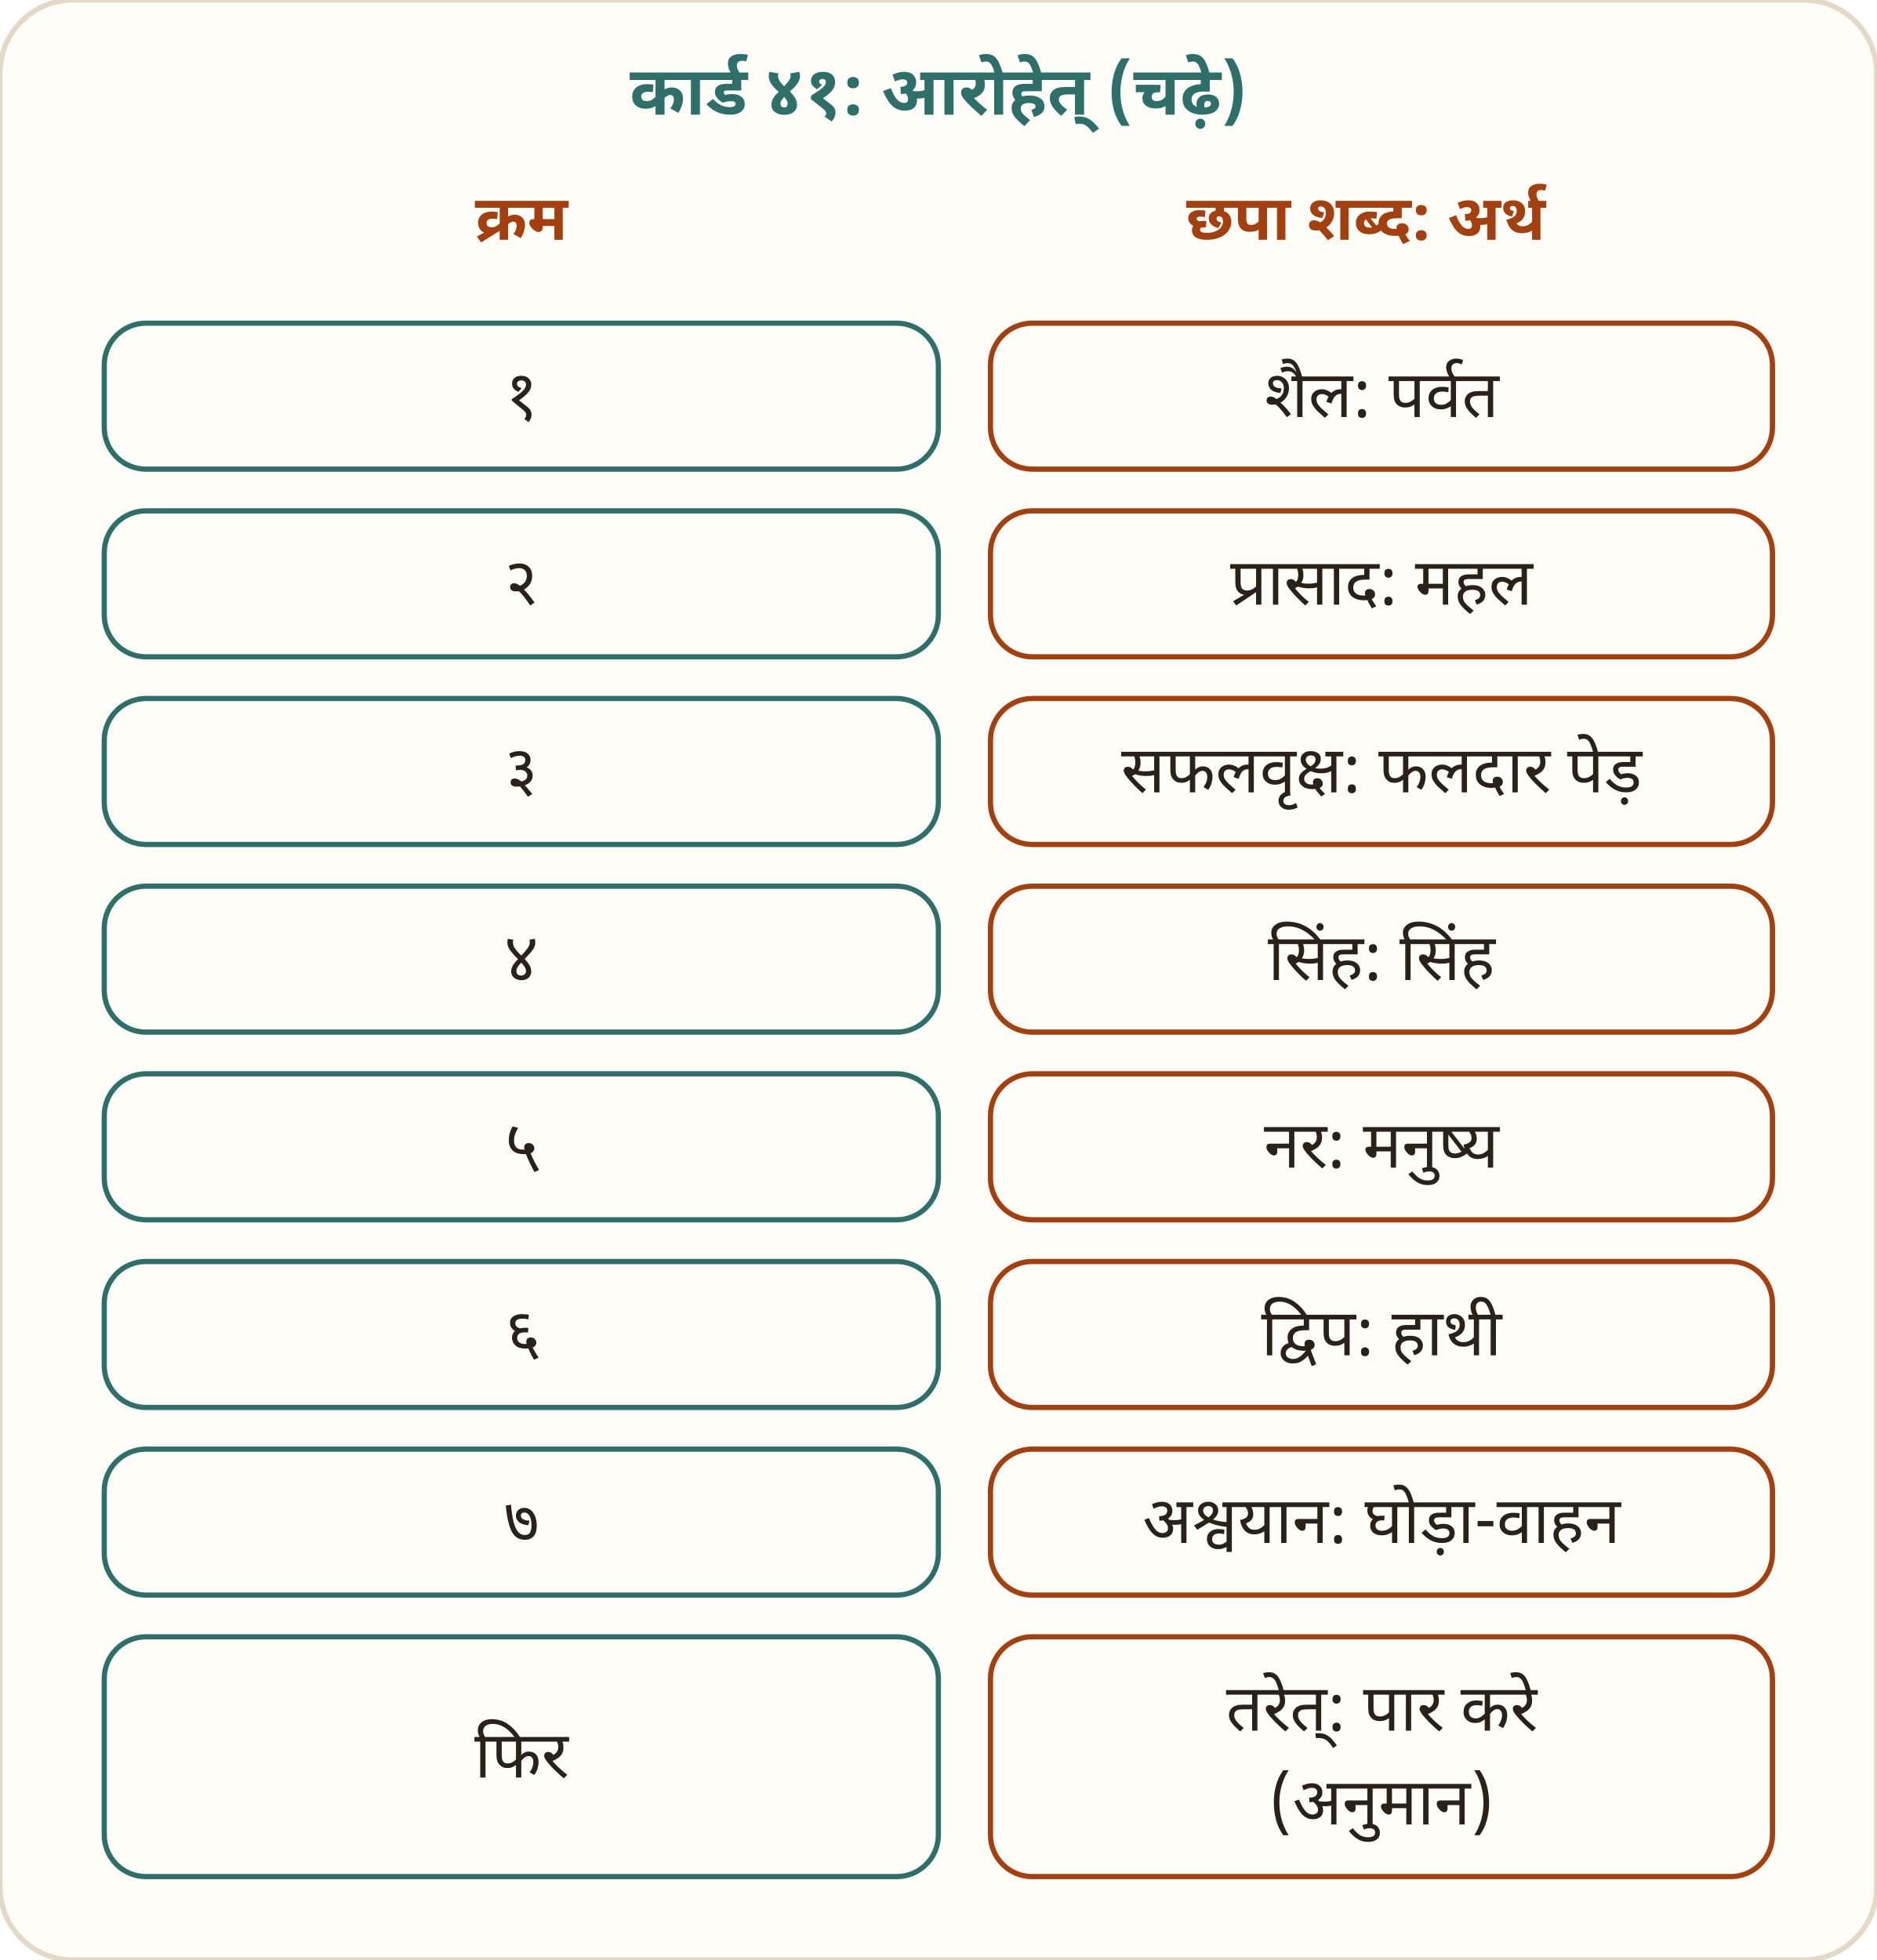
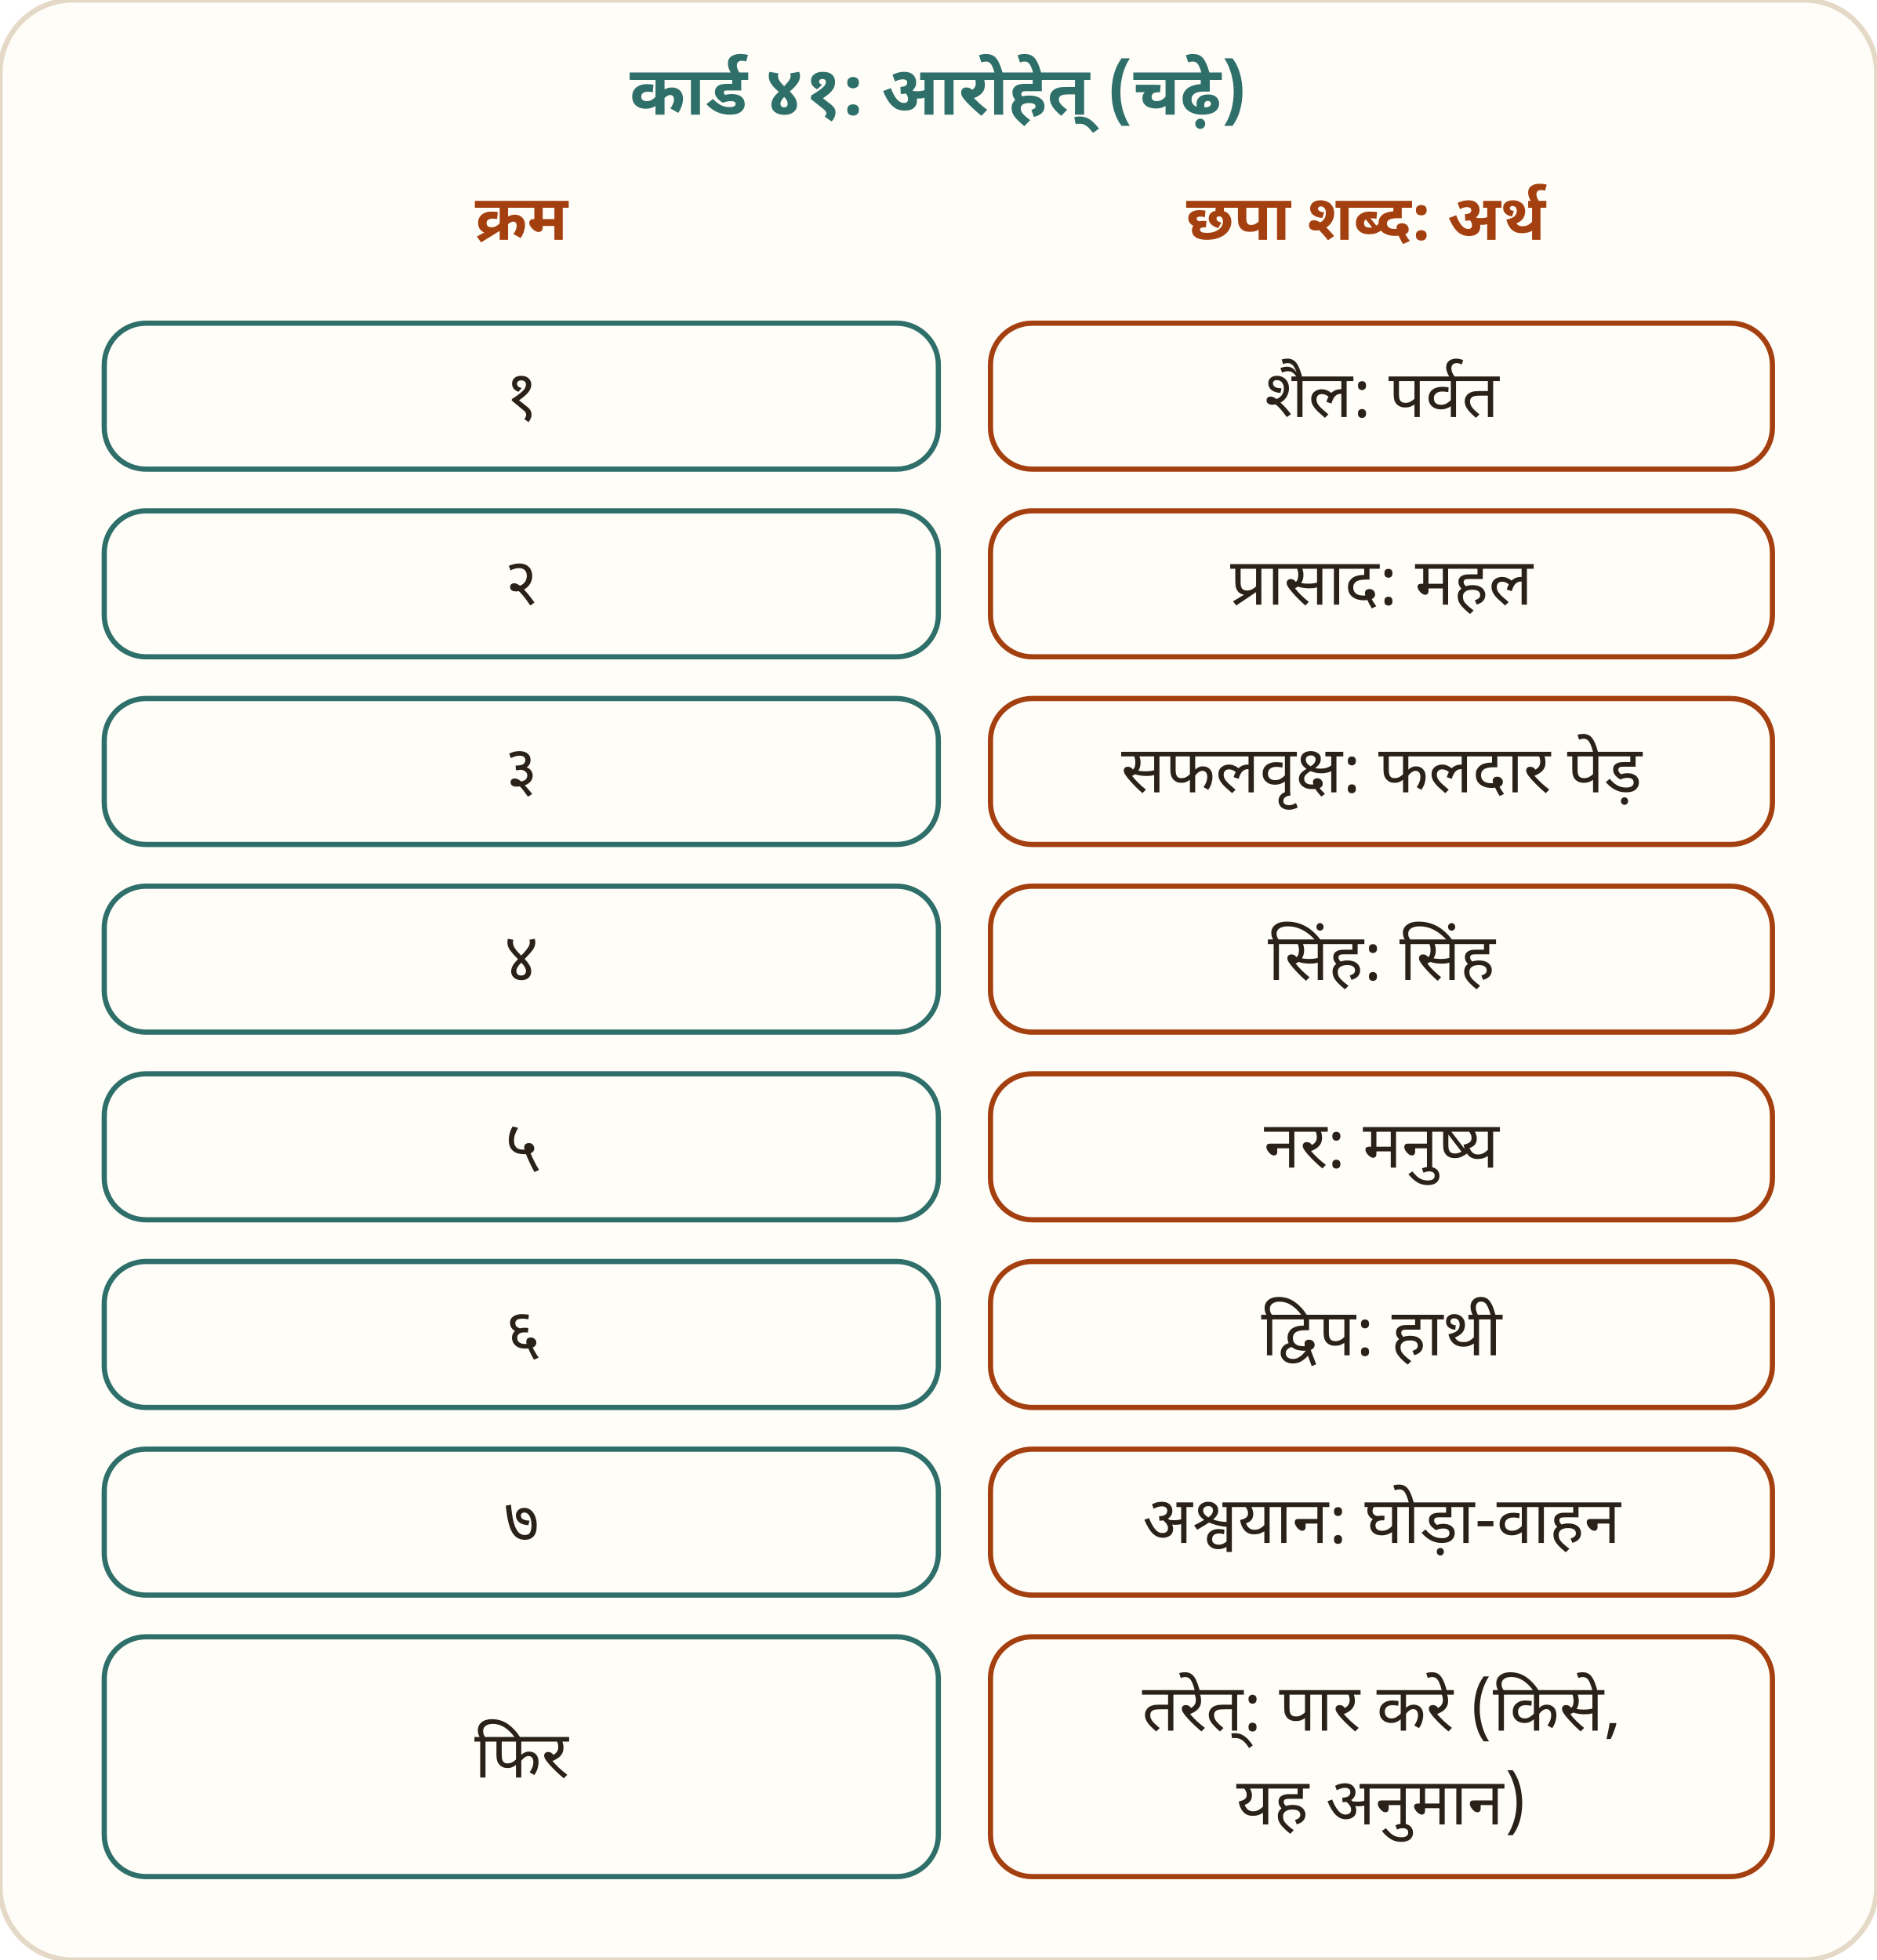
<svg xmlns="http://www.w3.org/2000/svg" viewBox="0 0 360 376" role="img">
  <rect width="360" height="376" rx="14" fill="#fffdf8" stroke="#e4d9c6" />
  <text x="180" y="22" font-family="'Noto Sans Devanagari','Mukta','Nirmala UI','Mangal',sans-serif" font-size="13" font-weight="700" fill="#2f6f6a" text-anchor="middle">कार्ड ४१: आरोहेत् (चढ़े)</text>
  <text x="100" y="46" font-family="'Noto Sans Devanagari','Mukta','Nirmala UI','Mangal',sans-serif" font-size="12" font-weight="700" fill="#a4400f" text-anchor="middle">क्रम</text>
  <text x="262" y="46" font-family="'Noto Sans Devanagari','Mukta','Nirmala UI','Mangal',sans-serif" font-size="12" font-weight="700" fill="#a4400f" text-anchor="middle">छपा शब्द: अर्थ</text>
  <rect x="20" y="62" width="160" height="28" rx="8" fill="#fffdf8" stroke="#2f6f6a" />
  <text x="100.0" y="80.0" font-family="'Noto Sans Devanagari','Mukta','Nirmala UI','Mangal',sans-serif" font-size="12.5" font-weight="500" fill="#2a2118" text-anchor="middle">१</text>
  <rect x="190" y="62" width="150" height="28" rx="8" fill="#fffdf8" stroke="#a4400f" />
  <text x="265.0" y="80.0" font-family="'Noto Sans Devanagari','Mukta','Nirmala UI','Mangal',sans-serif" font-size="12.5" font-weight="500" fill="#2a2118" text-anchor="middle">शैल: पर्वत</text>
  <rect x="20" y="98" width="160" height="28" rx="8" fill="#fffdf8" stroke="#2f6f6a" />
  <text x="100.0" y="116.0" font-family="'Noto Sans Devanagari','Mukta','Nirmala UI','Mangal',sans-serif" font-size="12.5" font-weight="500" fill="#2a2118" text-anchor="middle">२</text>
  <rect x="190" y="98" width="150" height="28" rx="8" fill="#fffdf8" stroke="#a4400f" />
  <text x="265.0" y="116.0" font-family="'Noto Sans Devanagari','Mukta','Nirmala UI','Mangal',sans-serif" font-size="12.5" font-weight="500" fill="#2a2118" text-anchor="middle">प्रासाद: महल</text>
  <rect x="20" y="134" width="160" height="28" rx="8" fill="#fffdf8" stroke="#2f6f6a" />
  <text x="100.0" y="152.0" font-family="'Noto Sans Devanagari','Mukta','Nirmala UI','Mangal',sans-serif" font-size="12.5" font-weight="500" fill="#2a2118" text-anchor="middle">३</text>
  <rect x="190" y="134" width="150" height="28" rx="8" fill="#fffdf8" stroke="#a4400f" />
  <text x="265.0" y="152.0" font-family="'Noto Sans Devanagari','Mukta','Nirmala UI','Mangal',sans-serif" font-size="12.5" font-weight="500" fill="#2a2118" text-anchor="middle">सफलवृक्ष: फलदार पेड़</text>
  <rect x="20" y="170" width="160" height="28" rx="8" fill="#fffdf8" stroke="#2f6f6a" />
  <text x="100.0" y="188.0" font-family="'Noto Sans Devanagari','Mukta','Nirmala UI','Mangal',sans-serif" font-size="12.5" font-weight="500" fill="#2a2118" text-anchor="middle">४</text>
  <rect x="190" y="170" width="150" height="28" rx="8" fill="#fffdf8" stroke="#a4400f" />
  <text x="265.0" y="188.0" font-family="'Noto Sans Devanagari','Mukta','Nirmala UI','Mangal',sans-serif" font-size="12.5" font-weight="500" fill="#2a2118" text-anchor="middle">सिंह: सिंह</text>
  <rect x="20" y="206" width="160" height="28" rx="8" fill="#fffdf8" stroke="#2f6f6a" />
  <text x="100.0" y="224.0" font-family="'Noto Sans Devanagari','Mukta','Nirmala UI','Mangal',sans-serif" font-size="12.5" font-weight="500" fill="#2a2118" text-anchor="middle">५</text>
  <rect x="190" y="206" width="150" height="28" rx="8" fill="#fffdf8" stroke="#a4400f" />
  <text x="265.0" y="224.0" font-family="'Noto Sans Devanagari','Mukta','Nirmala UI','Mangal',sans-serif" font-size="12.5" font-weight="500" fill="#2a2118" text-anchor="middle">नर: मनुष्य</text>
  <rect x="20" y="242" width="160" height="28" rx="8" fill="#fffdf8" stroke="#2f6f6a" />
  <text x="100.0" y="260.0" font-family="'Noto Sans Devanagari','Mukta','Nirmala UI','Mangal',sans-serif" font-size="12.5" font-weight="500" fill="#2a2118" text-anchor="middle">६</text>
  <rect x="190" y="242" width="150" height="28" rx="8" fill="#fffdf8" stroke="#a4400f" />
  <text x="265.0" y="260.0" font-family="'Noto Sans Devanagari','Mukta','Nirmala UI','Mangal',sans-serif" font-size="12.5" font-weight="500" fill="#2a2118" text-anchor="middle">द्विप: हाथी</text>
  <rect x="20" y="278" width="160" height="28" rx="8" fill="#fffdf8" stroke="#2f6f6a" />
  <text x="100.0" y="296.0" font-family="'Noto Sans Devanagari','Mukta','Nirmala UI','Mangal',sans-serif" font-size="12.5" font-weight="500" fill="#2a2118" text-anchor="middle">७</text>
  <rect x="190" y="278" width="150" height="28" rx="8" fill="#fffdf8" stroke="#a4400f" />
  <text x="265.0" y="296.0" font-family="'Noto Sans Devanagari','Mukta','Nirmala UI','Mangal',sans-serif" font-size="12.5" font-weight="500" fill="#2a2118" text-anchor="middle">अश्वयान: घोड़ा-वाहन</text>
  <rect x="20" y="314" width="160" height="46" rx="8" fill="#fffdf8" stroke="#2f6f6a" />
  <text x="100.0" y="341.0" font-family="'Noto Sans Devanagari','Mukta','Nirmala UI','Mangal',sans-serif" font-size="12.5" font-weight="500" fill="#2a2118" text-anchor="middle">फिर</text>
  <rect x="190" y="314" width="150" height="46" rx="8" fill="#fffdf8" stroke="#a4400f" />
-   <text x="265.0" y="332.0" font-family="'Noto Sans Devanagari','Mukta','Nirmala UI','Mangal',sans-serif" font-size="12.5" font-weight="500" fill="#2a2118" text-anchor="middle">तरेत्: पार करे</text>
-   <text x="265.0" y="350.0" font-family="'Noto Sans Devanagari','Mukta','Nirmala UI','Mangal',sans-serif" font-size="12.5" font-weight="500" fill="#2a2118" text-anchor="middle">(अनुमान)</text>
+   <text x="265.0" y="332.0" font-family="'Noto Sans Devanagari','Mukta','Nirmala UI','Mangal',sans-serif" font-size="12.5" font-weight="500" fill="#2a2118" text-anchor="middle">तरेत्: पार करे (किसे,</text>
+   <text x="265.0" y="350.0" font-family="'Noto Sans Devanagari','Mukta','Nirmala UI','Mangal',sans-serif" font-size="12.5" font-weight="500" fill="#2a2118" text-anchor="middle">यह अनुमान)</text>
</svg>
